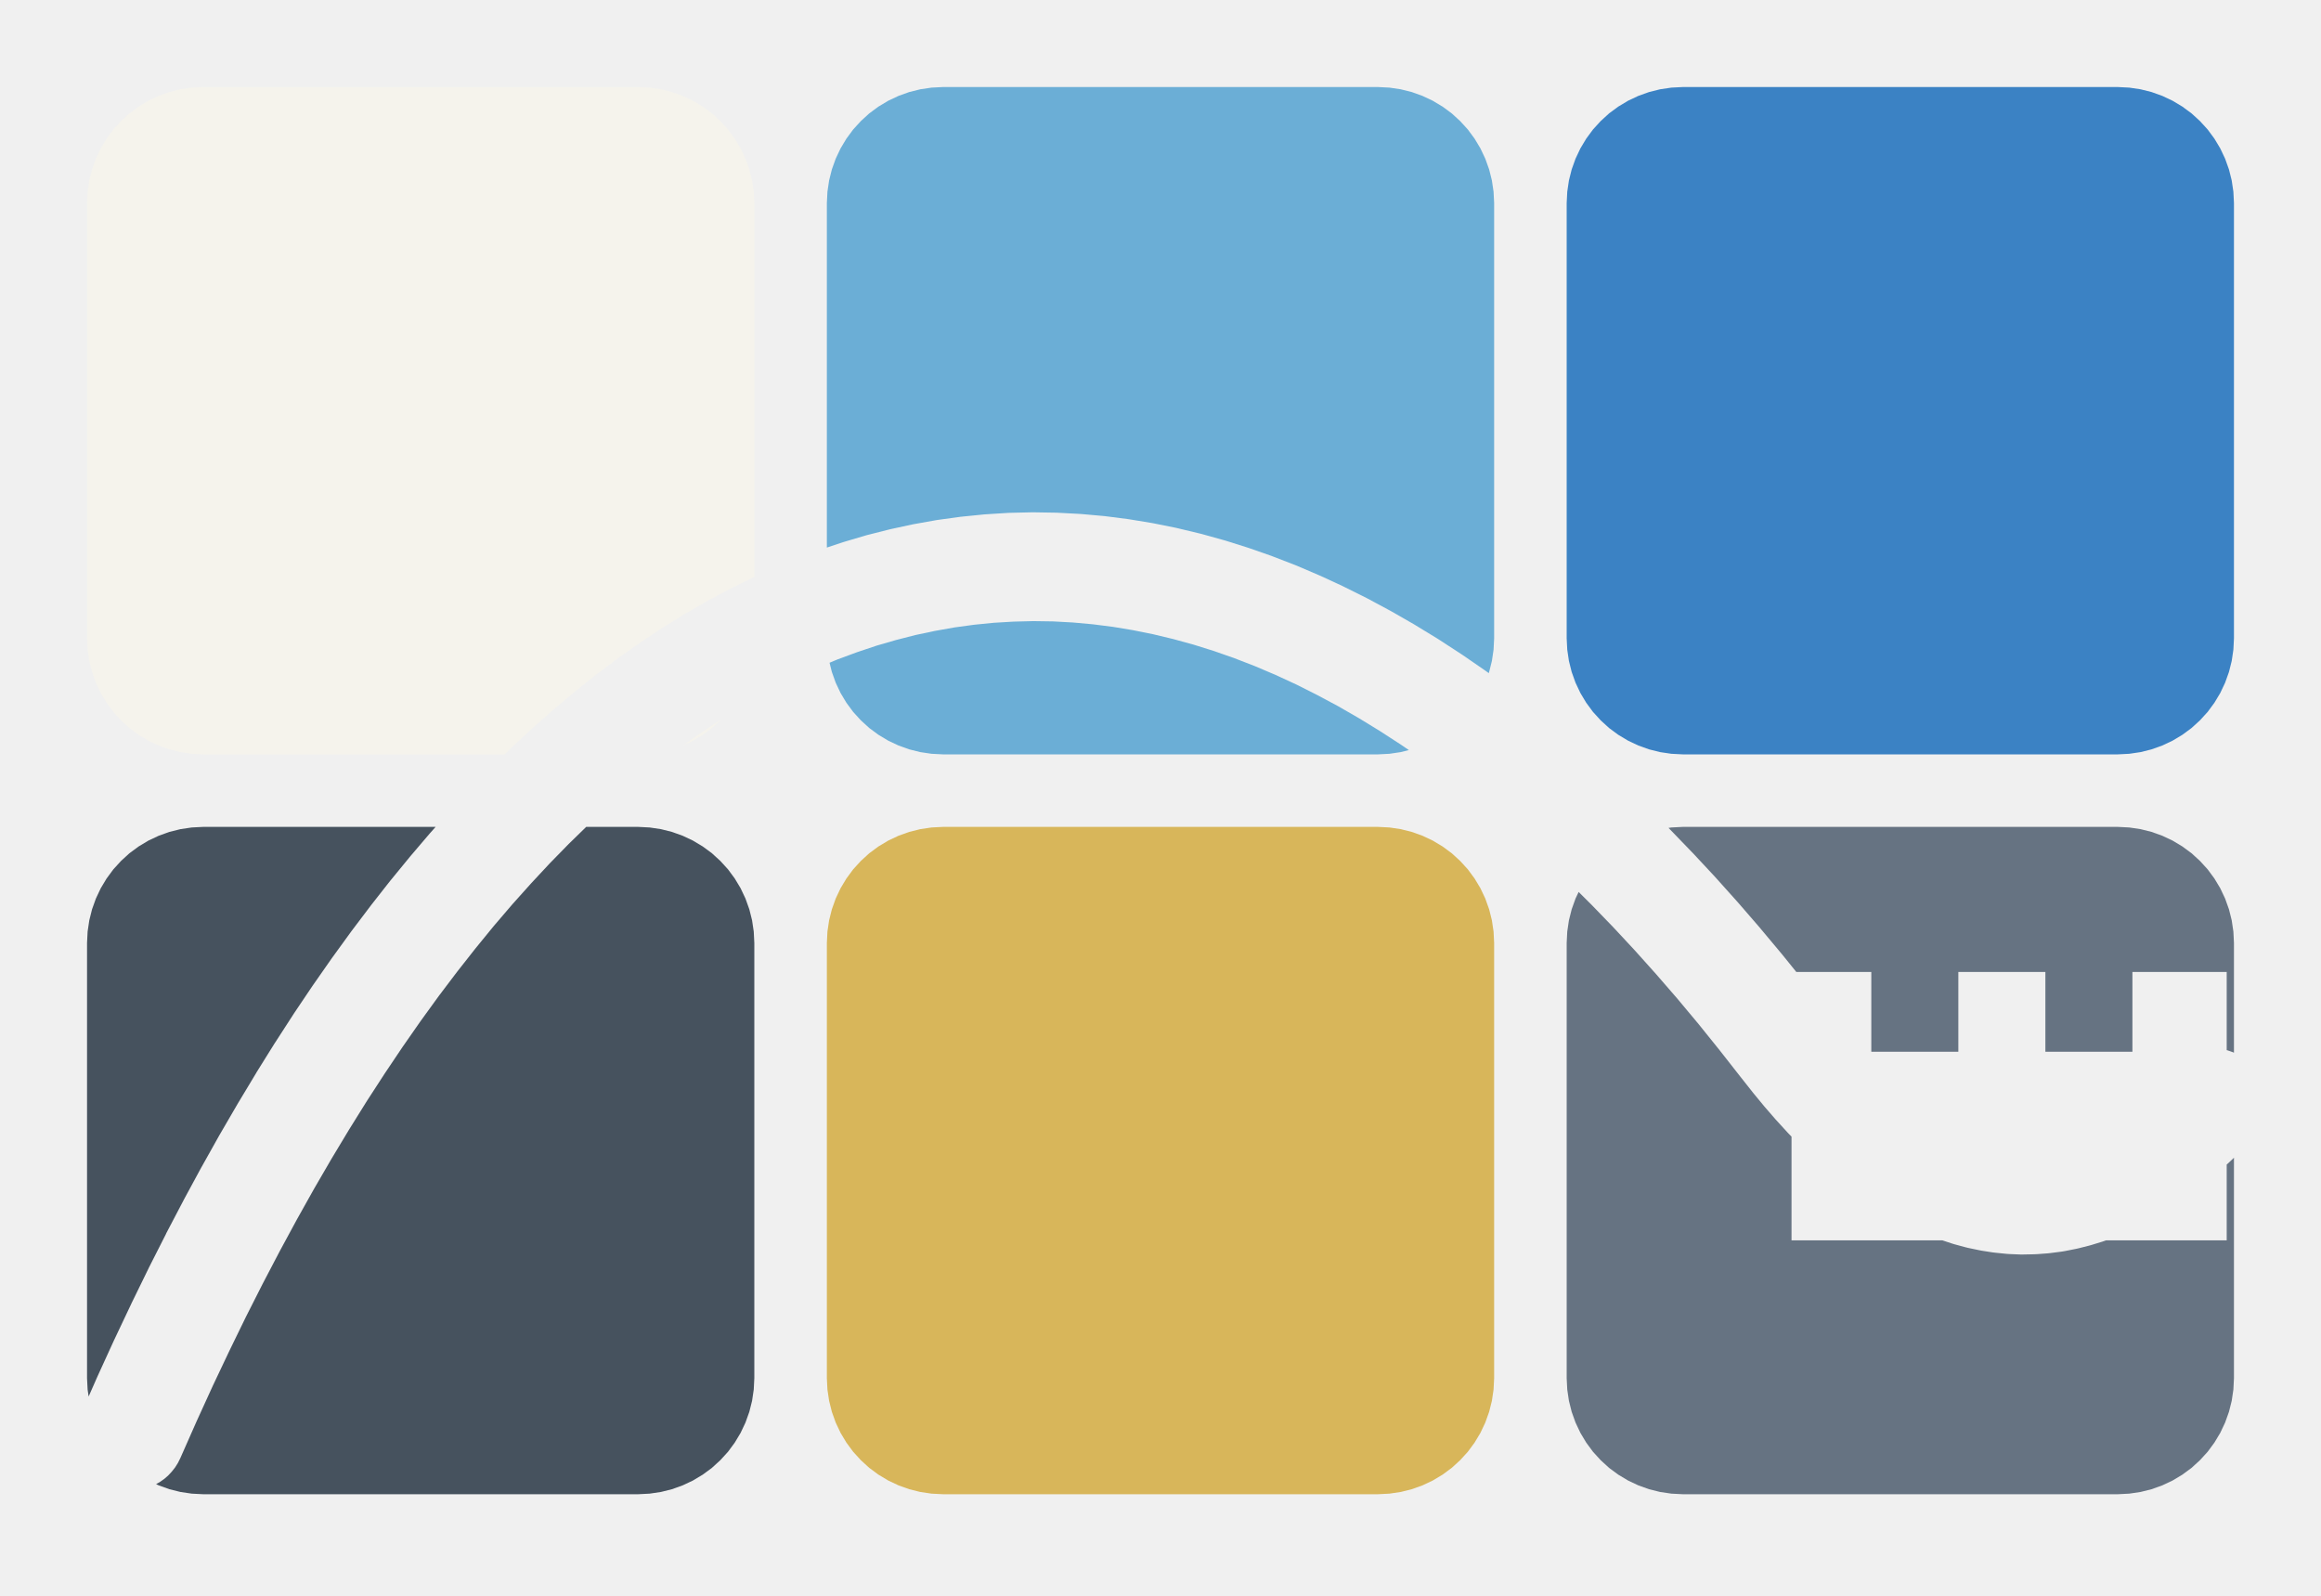
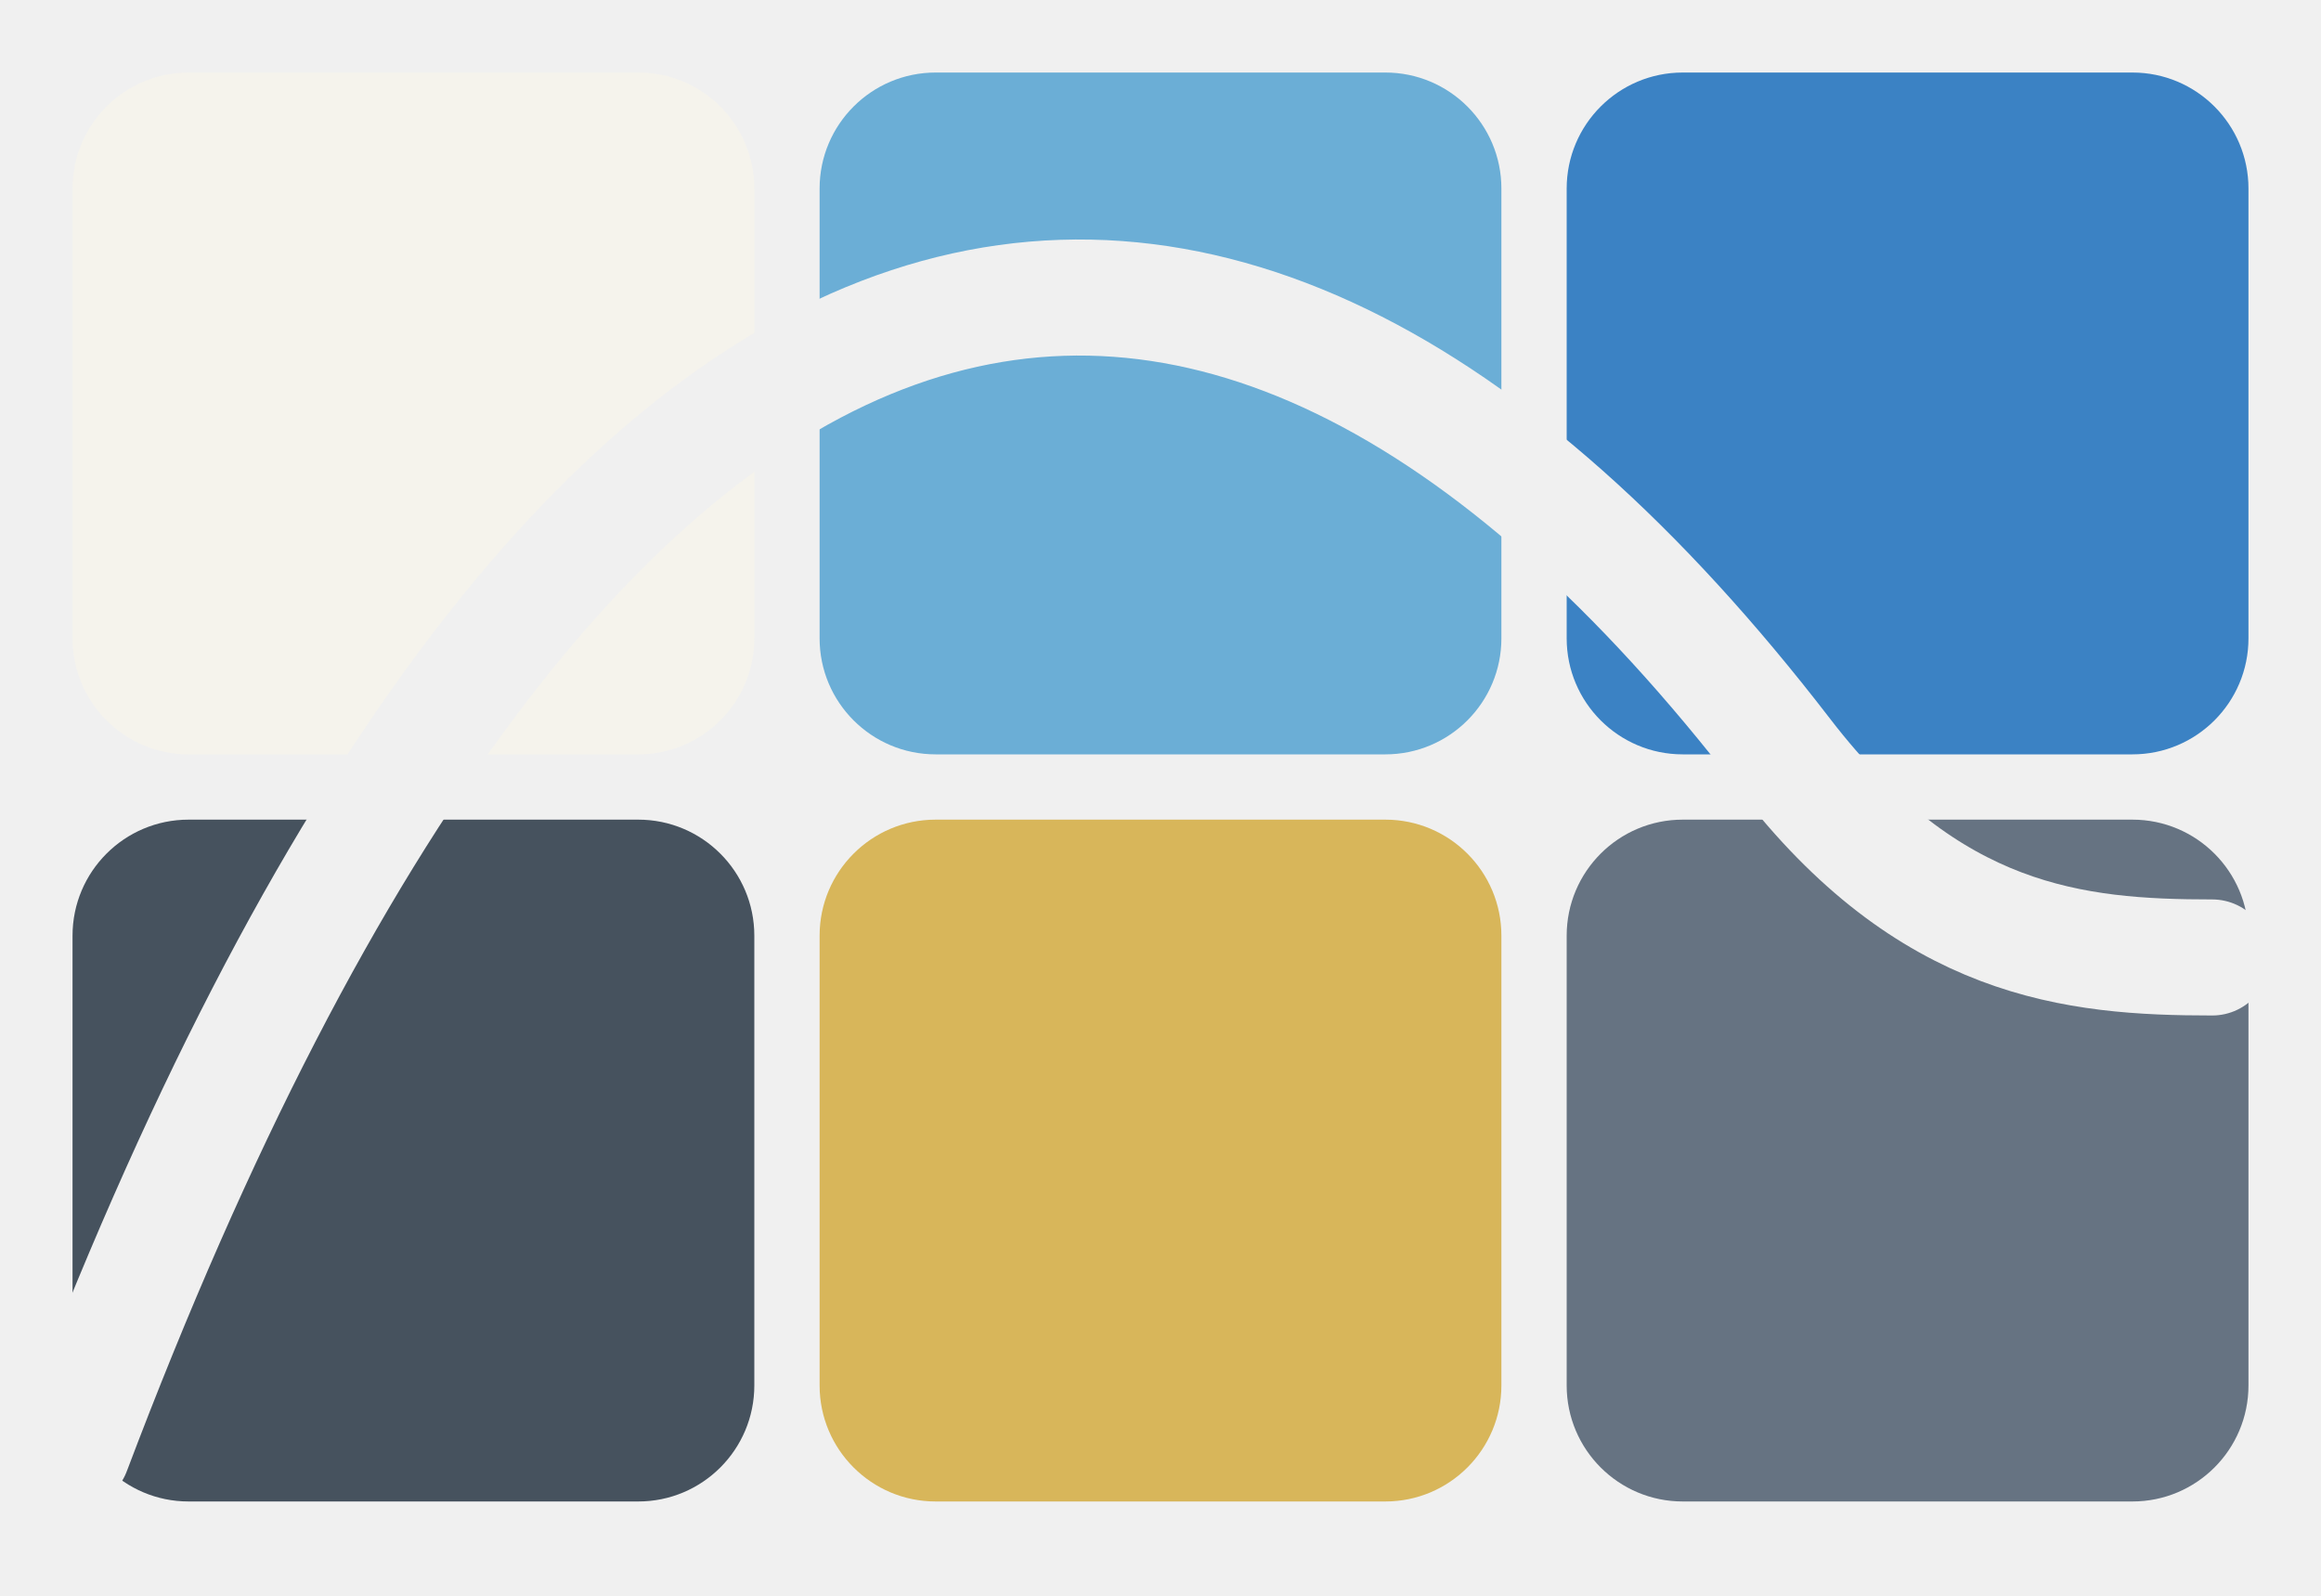
- <svg xmlns="http://www.w3.org/2000/svg" viewBox="0 0 320 220" width="320" height="220" role="img">
-   <path d="M 23.36 12.69 L 21.88 13.22 L 20.46 13.89 L 19.11 14.7 L 17.85 15.63 L 16.69 16.69 L 15.63 17.85 L 14.7 19.11 L 13.89 20.46 L 13.22 21.88 L 12.69 23.36 L 12.31 24.88 L 12.08 26.43 L 12 28 L 12 88 L 12.08 89.57 L 12.31 91.12 L 12.69 92.64 L 13.22 94.12 L 13.89 95.54 L 14.7 96.89 L 15.63 98.15 L 16.69 99.31 L 17.85 100.37 L 19.11 101.3 L 20.46 102.11 L 21.88 102.78 L 23.36 103.31 L 24.88 103.69 L 26.43 103.92 L 28 104 L 69.59 104 L 70.6 103.01 L 70.73 102.88 L 73.48 100.33 L 73.62 100.2 L 76.39 97.76 L 76.54 97.63 L 79.32 95.3 L 79.48 95.17 L 82.27 92.95 L 82.44 92.83 L 85.25 90.72 L 85.42 90.59 L 88.25 88.6 L 88.43 88.48 L 91.27 86.59 L 91.46 86.47 L 94.32 84.7 L 94.52 84.58 L 97.39 82.93 L 97.6 82.81 L 100.48 81.27 L 100.69 81.16 L 103.59 79.73 L 103.81 79.62 L 104 79.54 L 104 28 L 103.92 26.43 L 103.69 24.88 L 103.31 23.36 L 102.78 21.88 L 102.11 20.46 L 101.3 19.11 L 100.37 17.85 L 99.31 16.69 L 98.15 15.63 L 96.89 14.7 L 95.54 13.89 L 94.12 13.22 L 92.64 12.69 L 91.12 12.31 L 89.57 12.08 L 88 12 L 28 12 L 26.43 12.08 L 24.88 12.31 L 23.36 12.69 Z M 95.54 102.11 L 96.89 101.3 L 98.15 100.37 L 99.31 99.31 L 99.43 99.18 L 96.81 100.92 L 94.26 102.72 L 95.54 102.11 Z" fill="#F5F3EC" fill-rule="evenodd" />
-   <path d="M 125.36 12.69 L 123.88 13.22 L 122.46 13.89 L 121.11 14.7 L 119.85 15.63 L 118.69 16.69 L 117.63 17.85 L 116.7 19.11 L 115.89 20.46 L 115.22 21.88 L 114.69 23.36 L 114.31 24.88 L 114.08 26.43 L 114 28 L 114 75.49 L 116.23 74.75 L 116.49 74.67 L 119.43 73.8 L 119.7 73.73 L 122.66 72.98 L 122.93 72.92 L 125.89 72.28 L 126.17 72.23 L 129.14 71.7 L 129.42 71.66 L 132.41 71.25 L 132.69 71.22 L 135.68 70.92 L 135.96 70.9 L 138.97 70.71 L 139.25 70.7 L 142.26 70.63 L 142.54 70.63 L 145.56 70.68 L 145.84 70.69 L 148.86 70.85 L 149.14 70.87 L 152.16 71.14 L 152.44 71.17 L 155.47 71.56 L 155.74 71.6 L 158.78 72.1 L 159.05 72.15 L 162.09 72.76 L 162.35 72.82 L 165.4 73.55 L 165.65 73.61 L 168.7 74.46 L 168.95 74.53 L 172 75.49 L 172.24 75.57 L 175.3 76.64 L 175.53 76.73 L 178.59 77.91 L 178.81 78 L 181.87 79.31 L 182.08 79.4 L 185.15 80.82 L 185.35 80.92 L 188.42 82.45 L 188.61 82.55 L 191.68 84.2 L 191.86 84.3 L 194.93 86.06 L 195.11 86.17 L 198.18 88.04 L 198.35 88.15 L 201.41 90.14 L 201.58 90.25 L 204.64 92.36 L 204.8 92.47 L 205.26 92.8 L 205.31 92.64 L 205.69 91.12 L 205.92 89.57 L 206 88 L 206 28 L 205.92 26.43 L 205.69 24.88 L 205.31 23.36 L 204.78 21.88 L 204.11 20.46 L 203.3 19.11 L 202.37 17.85 L 201.31 16.69 L 200.15 15.63 L 198.89 14.7 L 197.54 13.89 L 196.12 13.22 L 194.64 12.69 L 193.12 12.31 L 191.57 12.08 L 190 12 L 130 12 L 128.43 12.08 L 126.88 12.31 L 125.36 12.69 Z M 114.69 92.64 L 115.22 94.12 L 115.89 95.54 L 116.7 96.89 L 117.63 98.15 L 118.69 99.31 L 119.85 100.37 L 121.11 101.3 L 122.46 102.11 L 123.88 102.78 L 125.36 103.31 L 126.88 103.69 L 128.43 103.92 L 130 104 L 190 104 L 191.57 103.92 L 193.12 103.69 L 194.24 103.41 L 193.16 102.67 L 190.26 100.79 L 187.37 99.02 L 184.49 97.36 L 181.61 95.82 L 178.75 94.38 L 175.89 93.06 L 173.05 91.85 L 170.21 90.75 L 167.39 89.76 L 164.58 88.88 L 161.78 88.11 L 158.99 87.44 L 156.21 86.88 L 153.44 86.42 L 150.68 86.07 L 147.93 85.82 L 145.19 85.67 L 142.46 85.63 L 139.73 85.7 L 137.02 85.86 L 134.31 86.13 L 131.6 86.5 L 128.9 86.98 L 126.21 87.55 L 123.52 88.24 L 120.83 89.02 L 118.15 89.92 L 115.47 90.91 L 114.37 91.37 L 114.69 92.64 Z" fill="#6BAED6" fill-rule="evenodd" />
-   <path d="M 227.36 12.69 L 225.88 13.22 L 224.46 13.89 L 223.11 14.7 L 221.85 15.63 L 220.69 16.69 L 219.63 17.85 L 218.7 19.11 L 217.89 20.46 L 217.22 21.88 L 216.69 23.36 L 216.31 24.88 L 216.08 26.43 L 216 28 L 216 88 L 216.08 89.57 L 216.31 91.12 L 216.69 92.64 L 217.22 94.12 L 217.89 95.54 L 218.7 96.89 L 219.63 98.15 L 220.69 99.31 L 221.85 100.37 L 223.11 101.3 L 224.46 102.11 L 225.88 102.78 L 227.36 103.31 L 228.88 103.69 L 230.43 103.92 L 232 104 L 292 104 L 293.57 103.92 L 295.12 103.69 L 296.64 103.31 L 298.12 102.78 L 299.54 102.11 L 300.89 101.3 L 302.15 100.37 L 303.31 99.31 L 304.37 98.15 L 305.3 96.89 L 306.11 95.54 L 306.78 94.12 L 307.31 92.64 L 307.69 91.12 L 307.92 89.57 L 308 88 L 308 28 L 307.92 26.43 L 307.69 24.88 L 307.31 23.36 L 306.78 21.88 L 306.11 20.46 L 305.3 19.11 L 304.37 17.85 L 303.31 16.69 L 302.15 15.63 L 300.89 14.7 L 299.54 13.89 L 298.12 13.22 L 296.64 12.69 L 295.12 12.31 L 293.57 12.08 L 292 12 L 232 12 L 230.43 12.08 L 228.88 12.31 L 227.36 12.69 Z" fill="#3B82C4" fill-rule="evenodd" />
-   <path d="M 23.36 114.69 L 21.88 115.22 L 20.46 115.89 L 19.11 116.7 L 17.85 117.63 L 16.69 118.69 L 15.63 119.85 L 14.7 121.11 L 13.89 122.46 L 13.22 123.88 L 12.69 125.36 L 12.31 126.88 L 12.08 128.43 L 12 130 L 12 190 L 12.08 191.57 L 12.22 192.53 L 13.4 189.85 L 13.44 189.76 L 15.73 184.75 L 15.77 184.67 L 18.09 179.77 L 18.13 179.68 L 20.47 174.89 L 20.51 174.8 L 22.88 170.13 L 22.92 170.03 L 25.31 165.47 L 25.36 165.37 L 27.77 160.92 L 27.83 160.82 L 30.26 156.48 L 30.32 156.38 L 32.78 152.15 L 32.84 152.05 L 35.32 147.93 L 35.38 147.82 L 37.88 143.81 L 37.95 143.71 L 40.47 139.81 L 40.54 139.7 L 43.09 135.91 L 43.16 135.81 L 45.73 132.13 L 45.81 132.02 L 48.4 128.45 L 48.48 128.34 L 51.09 124.89 L 51.18 124.77 L 53.8 121.43 L 53.9 121.31 L 56.54 118.09 L 56.64 117.97 L 59.3 114.85 L 59.41 114.73 L 60.06 114 L 28 114 L 26.43 114.08 L 24.88 114.31 L 23.36 114.69 Z M 21.88 204.78 L 23.36 205.31 L 24.88 205.69 L 26.43 205.92 L 28 206 L 88 206 L 89.57 205.92 L 91.12 205.69 L 92.64 205.31 L 94.12 204.78 L 95.54 204.11 L 96.89 203.3 L 98.15 202.37 L 99.31 201.31 L 100.37 200.15 L 101.3 198.89 L 102.11 197.54 L 102.78 196.12 L 103.31 194.64 L 103.69 193.12 L 103.92 191.57 L 104 190 L 104 130 L 103.92 128.43 L 103.69 126.88 L 103.31 125.36 L 102.78 123.88 L 102.11 122.46 L 101.3 121.11 L 100.37 119.85 L 99.31 118.69 L 98.15 117.63 L 96.89 116.7 L 95.54 115.89 L 94.12 115.22 L 92.64 114.69 L 91.12 114.31 L 89.57 114.08 L 88 114 L 80.82 114 L 78.41 116.35 L 75.81 119.01 L 73.23 121.78 L 70.65 124.66 L 68.09 127.65 L 65.55 130.76 L 63.01 133.99 L 60.49 137.32 L 57.99 140.77 L 55.5 144.34 L 53.03 148.02 L 50.57 151.81 L 48.14 155.71 L 45.72 159.73 L 43.32 163.86 L 40.94 168.11 L 38.58 172.47 L 36.24 176.94 L 33.92 181.52 L 31.63 186.22 L 29.35 191.03 L 27.1 195.96 L 24.86 201.03 L 24.53 201.69 L 24.14 202.31 L 23.68 202.89 L 23.18 203.43 L 22.62 203.91 L 22.02 204.33 L 21.52 204.61 L 21.88 204.78 Z" fill="#46525E" fill-rule="evenodd" />
-   <path d="M 125.36 114.69 L 123.88 115.22 L 122.46 115.89 L 121.11 116.7 L 119.85 117.63 L 118.69 118.69 L 117.63 119.85 L 116.7 121.11 L 115.89 122.46 L 115.22 123.88 L 114.69 125.36 L 114.31 126.88 L 114.08 128.43 L 114 130 L 114 190 L 114.08 191.57 L 114.31 193.12 L 114.69 194.64 L 115.22 196.12 L 115.89 197.54 L 116.7 198.89 L 117.63 200.15 L 118.69 201.31 L 119.85 202.37 L 121.11 203.3 L 122.46 204.11 L 123.88 204.78 L 125.36 205.31 L 126.88 205.69 L 128.43 205.92 L 130 206 L 190 206 L 191.57 205.92 L 193.12 205.69 L 194.64 205.31 L 196.12 204.78 L 197.54 204.11 L 198.89 203.3 L 200.15 202.37 L 201.31 201.31 L 202.37 200.15 L 203.3 198.89 L 204.11 197.54 L 204.78 196.12 L 205.31 194.64 L 205.69 193.12 L 205.92 191.57 L 206 190 L 206 130 L 205.92 128.43 L 205.69 126.88 L 205.31 125.36 L 204.78 123.88 L 204.11 122.46 L 203.3 121.11 L 202.37 119.85 L 201.31 118.69 L 200.15 117.63 L 198.89 116.7 L 197.54 115.89 L 196.12 115.22 L 194.64 114.69 L 193.12 114.31 L 191.57 114.08 L 190 114 L 130 114 L 128.43 114.08 L 126.88 114.31 L 125.36 114.69 Z" fill="#D8B65A" fill-rule="evenodd" />
-   <path d="M 217.22 123.88 L 216.69 125.36 L 216.31 126.88 L 216.08 128.43 L 216 130 L 216 190 L 216.08 191.57 L 216.31 193.12 L 216.69 194.64 L 217.22 196.12 L 217.89 197.54 L 218.7 198.89 L 219.63 200.15 L 220.69 201.31 L 221.85 202.37 L 223.11 203.3 L 224.46 204.11 L 225.88 204.78 L 227.36 205.31 L 228.88 205.69 L 230.43 205.92 L 232 206 L 292 206 L 293.57 205.92 L 295.12 205.69 L 296.64 205.31 L 298.12 204.78 L 299.54 204.11 L 300.89 203.3 L 302.15 202.37 L 303.31 201.31 L 304.37 200.15 L 305.3 198.89 L 306.11 197.54 L 306.78 196.12 L 307.31 194.64 L 307.69 193.12 L 307.92 191.57 L 308 190 L 308 159.61 L 307.34 160.24 L 307.17 160.4 L 307 160.55 L 307 171 L 290.37 171 L 290.25 171.04 L 289.88 171.17 L 288.41 171.62 L 288.02 171.73 L 286.56 172.1 L 286.15 172.19 L 284.68 172.48 L 284.26 172.55 L 282.79 172.74 L 282.36 172.79 L 280.88 172.9 L 280.45 172.92 L 278.97 172.95 L 278.54 172.95 L 277.06 172.89 L 276.63 172.86 L 275.15 172.71 L 274.72 172.66 L 273.24 172.43 L 272.83 172.35 L 271.34 172.04 L 270.94 171.94 L 269.46 171.54 L 269.07 171.42 L 267.8 171 L 247 171 L 247 156.7 L 246.61 156.3 L 246.47 156.15 L 244.97 154.51 L 244.84 154.37 L 243.34 152.64 L 243.22 152.5 L 241.72 150.68 L 241.61 150.54 L 240.11 148.64 L 240.09 148.62 L 237.12 144.83 L 234.19 141.19 L 231.26 137.68 L 228.32 134.29 L 225.38 131.01 L 222.44 127.85 L 219.5 124.81 L 217.65 122.97 L 217.22 123.88 Z M 308 130 L 307.92 128.43 L 307.69 126.88 L 307.31 125.36 L 306.78 123.88 L 306.11 122.46 L 305.3 121.11 L 304.37 119.85 L 303.31 118.69 L 302.15 117.63 L 300.89 116.7 L 299.54 115.89 L 298.12 115.22 L 296.64 114.69 L 295.12 114.31 L 293.57 114.08 L 292 114 L 232 114 L 230.43 114.08 L 230.04 114.14 L 230.13 114.23 L 230.23 114.33 L 233.27 117.48 L 233.37 117.58 L 236.41 120.84 L 236.5 120.94 L 239.53 124.32 L 239.62 124.42 L 242.64 127.91 L 242.72 128.01 L 245.74 131.62 L 245.82 131.72 L 247.66 134 L 258 134 L 258 145 L 270 145 L 270 134 L 282 134 L 282 145 L 294 145 L 294 134 L 307 134 L 307 144.78 L 307.1 144.8 L 307.79 145.04 L 308 145.13 L 308 130 Z" fill="#667382" fill-rule="evenodd" />
+ <svg xmlns="http://www.w3.org/2000/svg" viewBox="0 0 320 220" width="320" height="220" role="img" aria-labelledby="title desc">
+   <defs>
+     <mask id="visorCut" maskUnits="userSpaceOnUse" x="0" y="0" width="320" height="220">
+       <rect width="320" height="220" fill="white" />
+       <path d="M10 200 C78 20 166 0 246 104 C266 130 286 132 305 132" fill="none" stroke="black" stroke-width="16" stroke-linecap="round" stroke-linejoin="round" />
+     </mask>
+   </defs>
+   <g mask="url(#visorCut)">
+     <rect x="10" y="10" width="94" height="94" rx="16" fill="#F5F3EC" />
+     <rect x="113" y="10" width="94" height="94" rx="16" fill="#6BAED6" />
+     <rect x="216" y="10" width="94" height="94" rx="16" fill="#3B82C4" />
+     <rect x="10" y="113" width="94" height="94" rx="16" fill="#46525E" />
+     <rect x="113" y="113" width="94" height="94" rx="16" fill="#D8B65A" />
+     <rect x="216" y="113" width="94" height="94" rx="16" fill="#667382" />
+   </g>
</svg>
